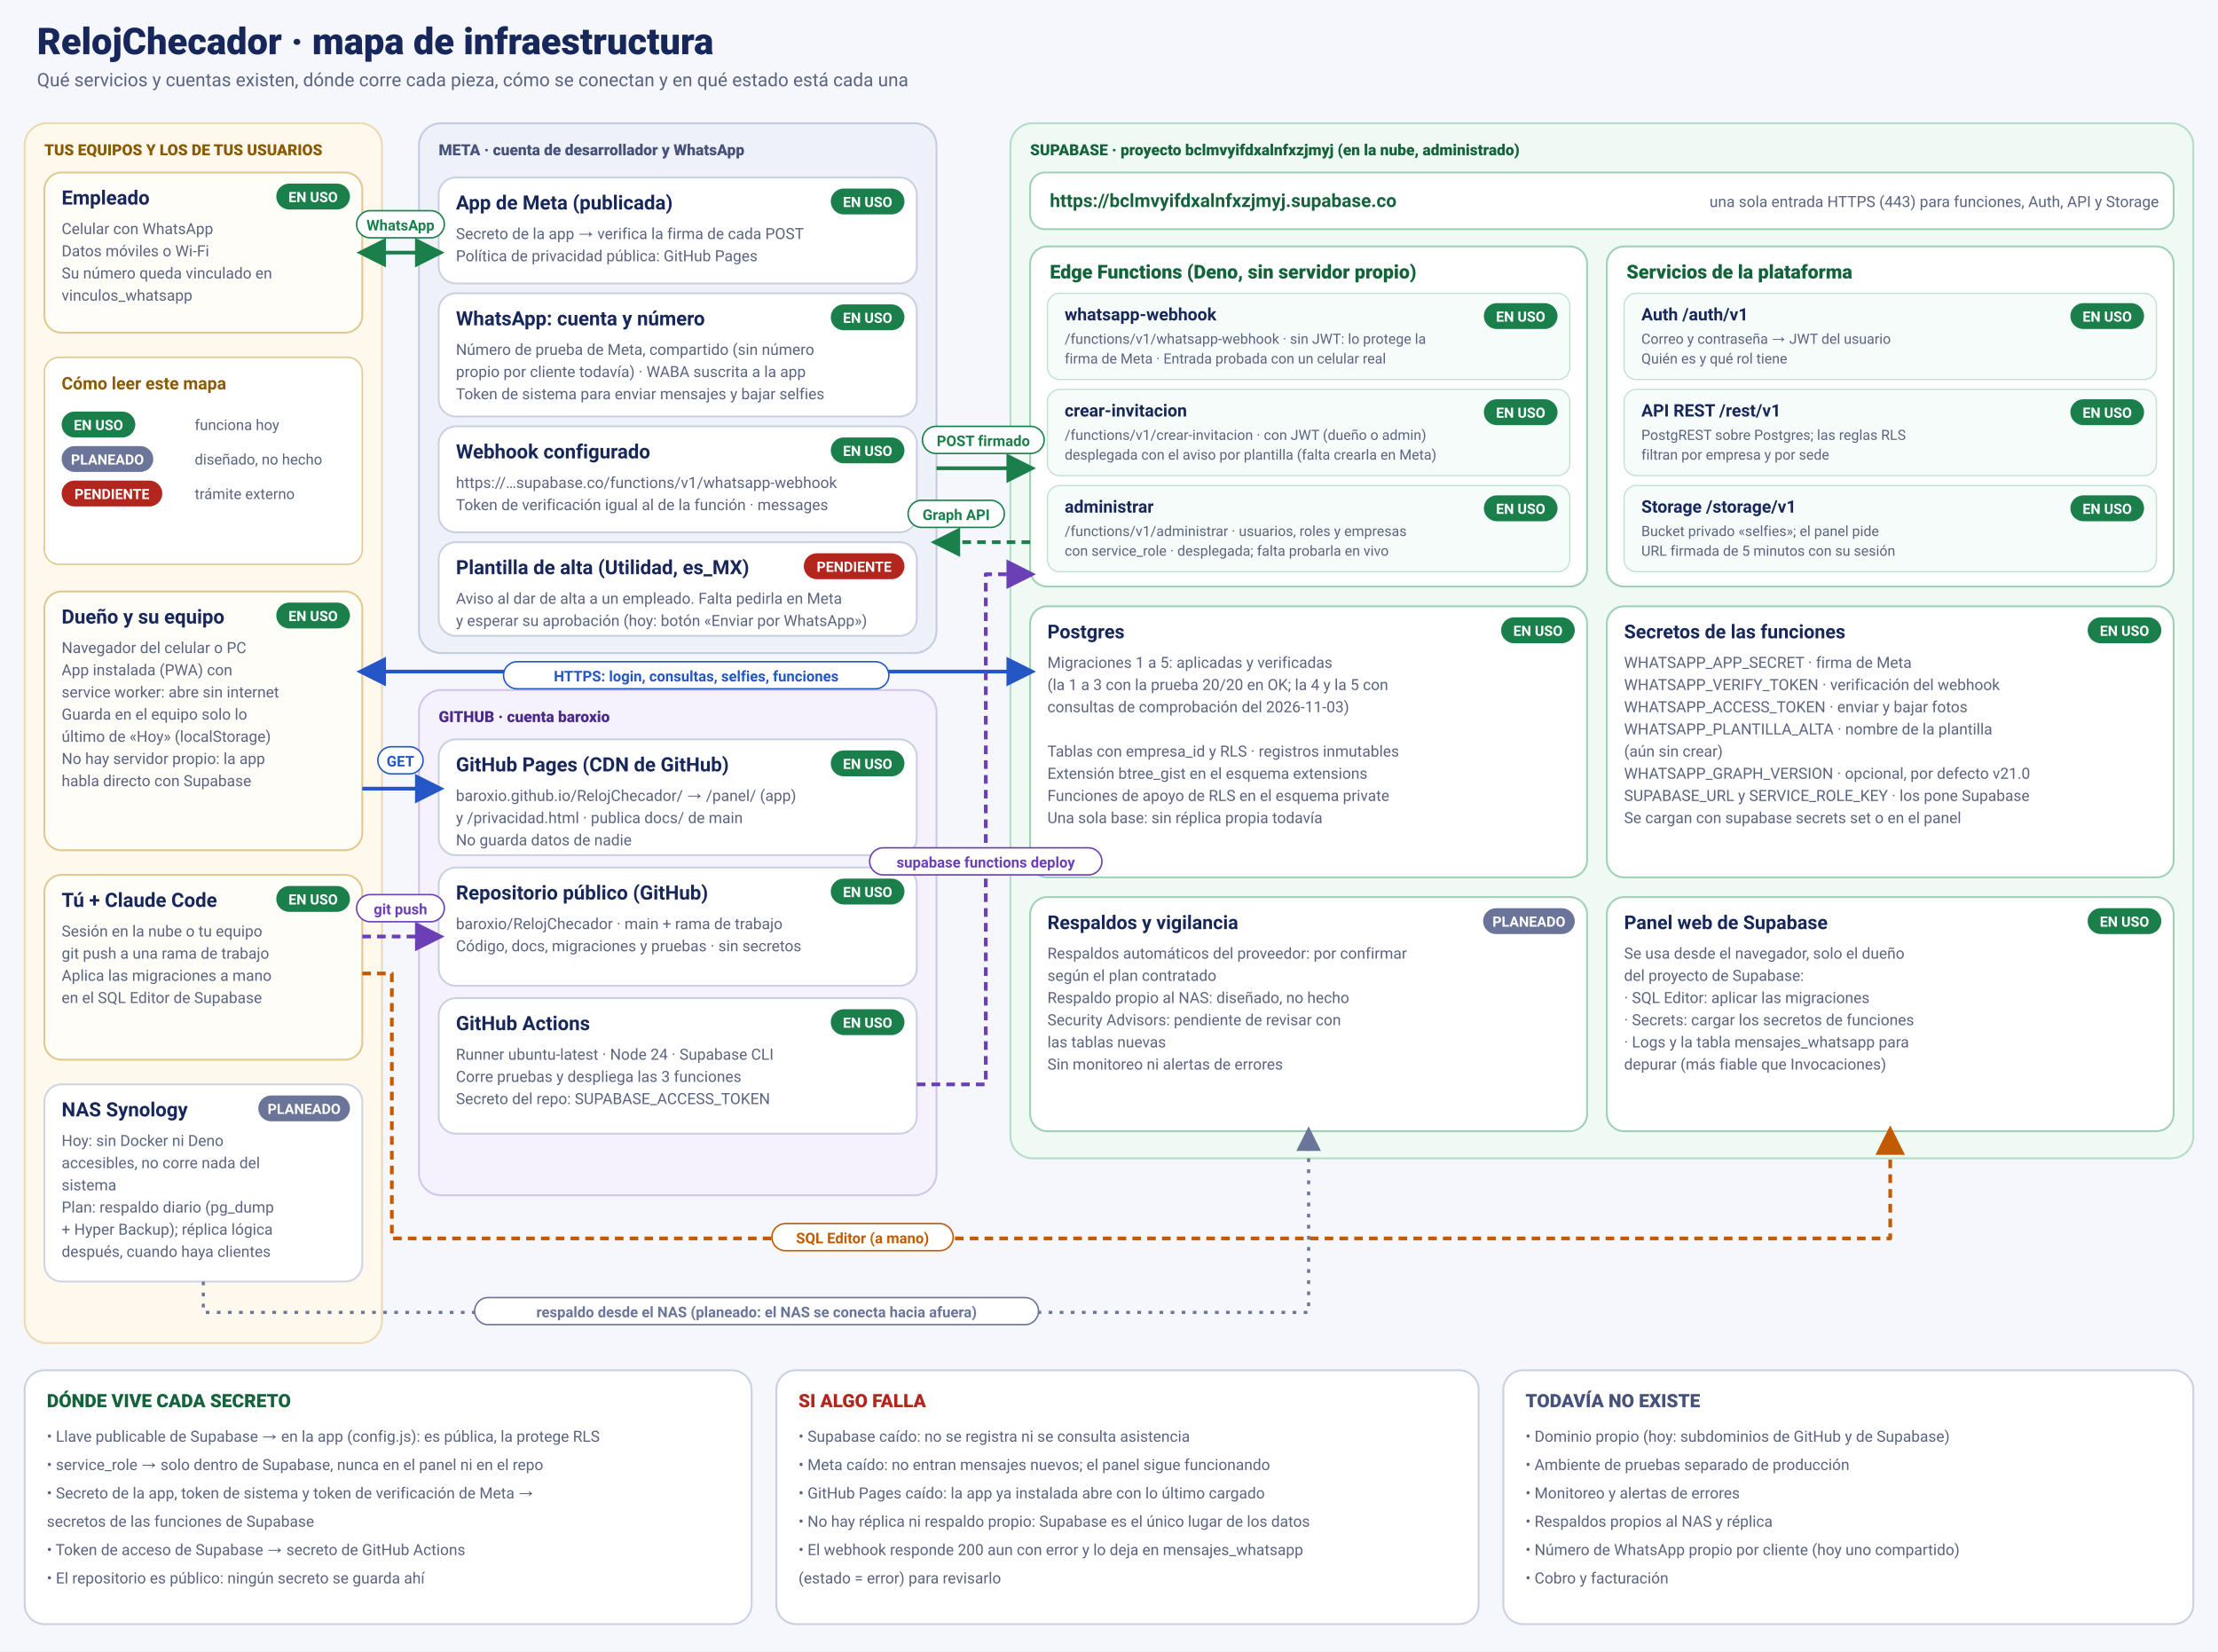
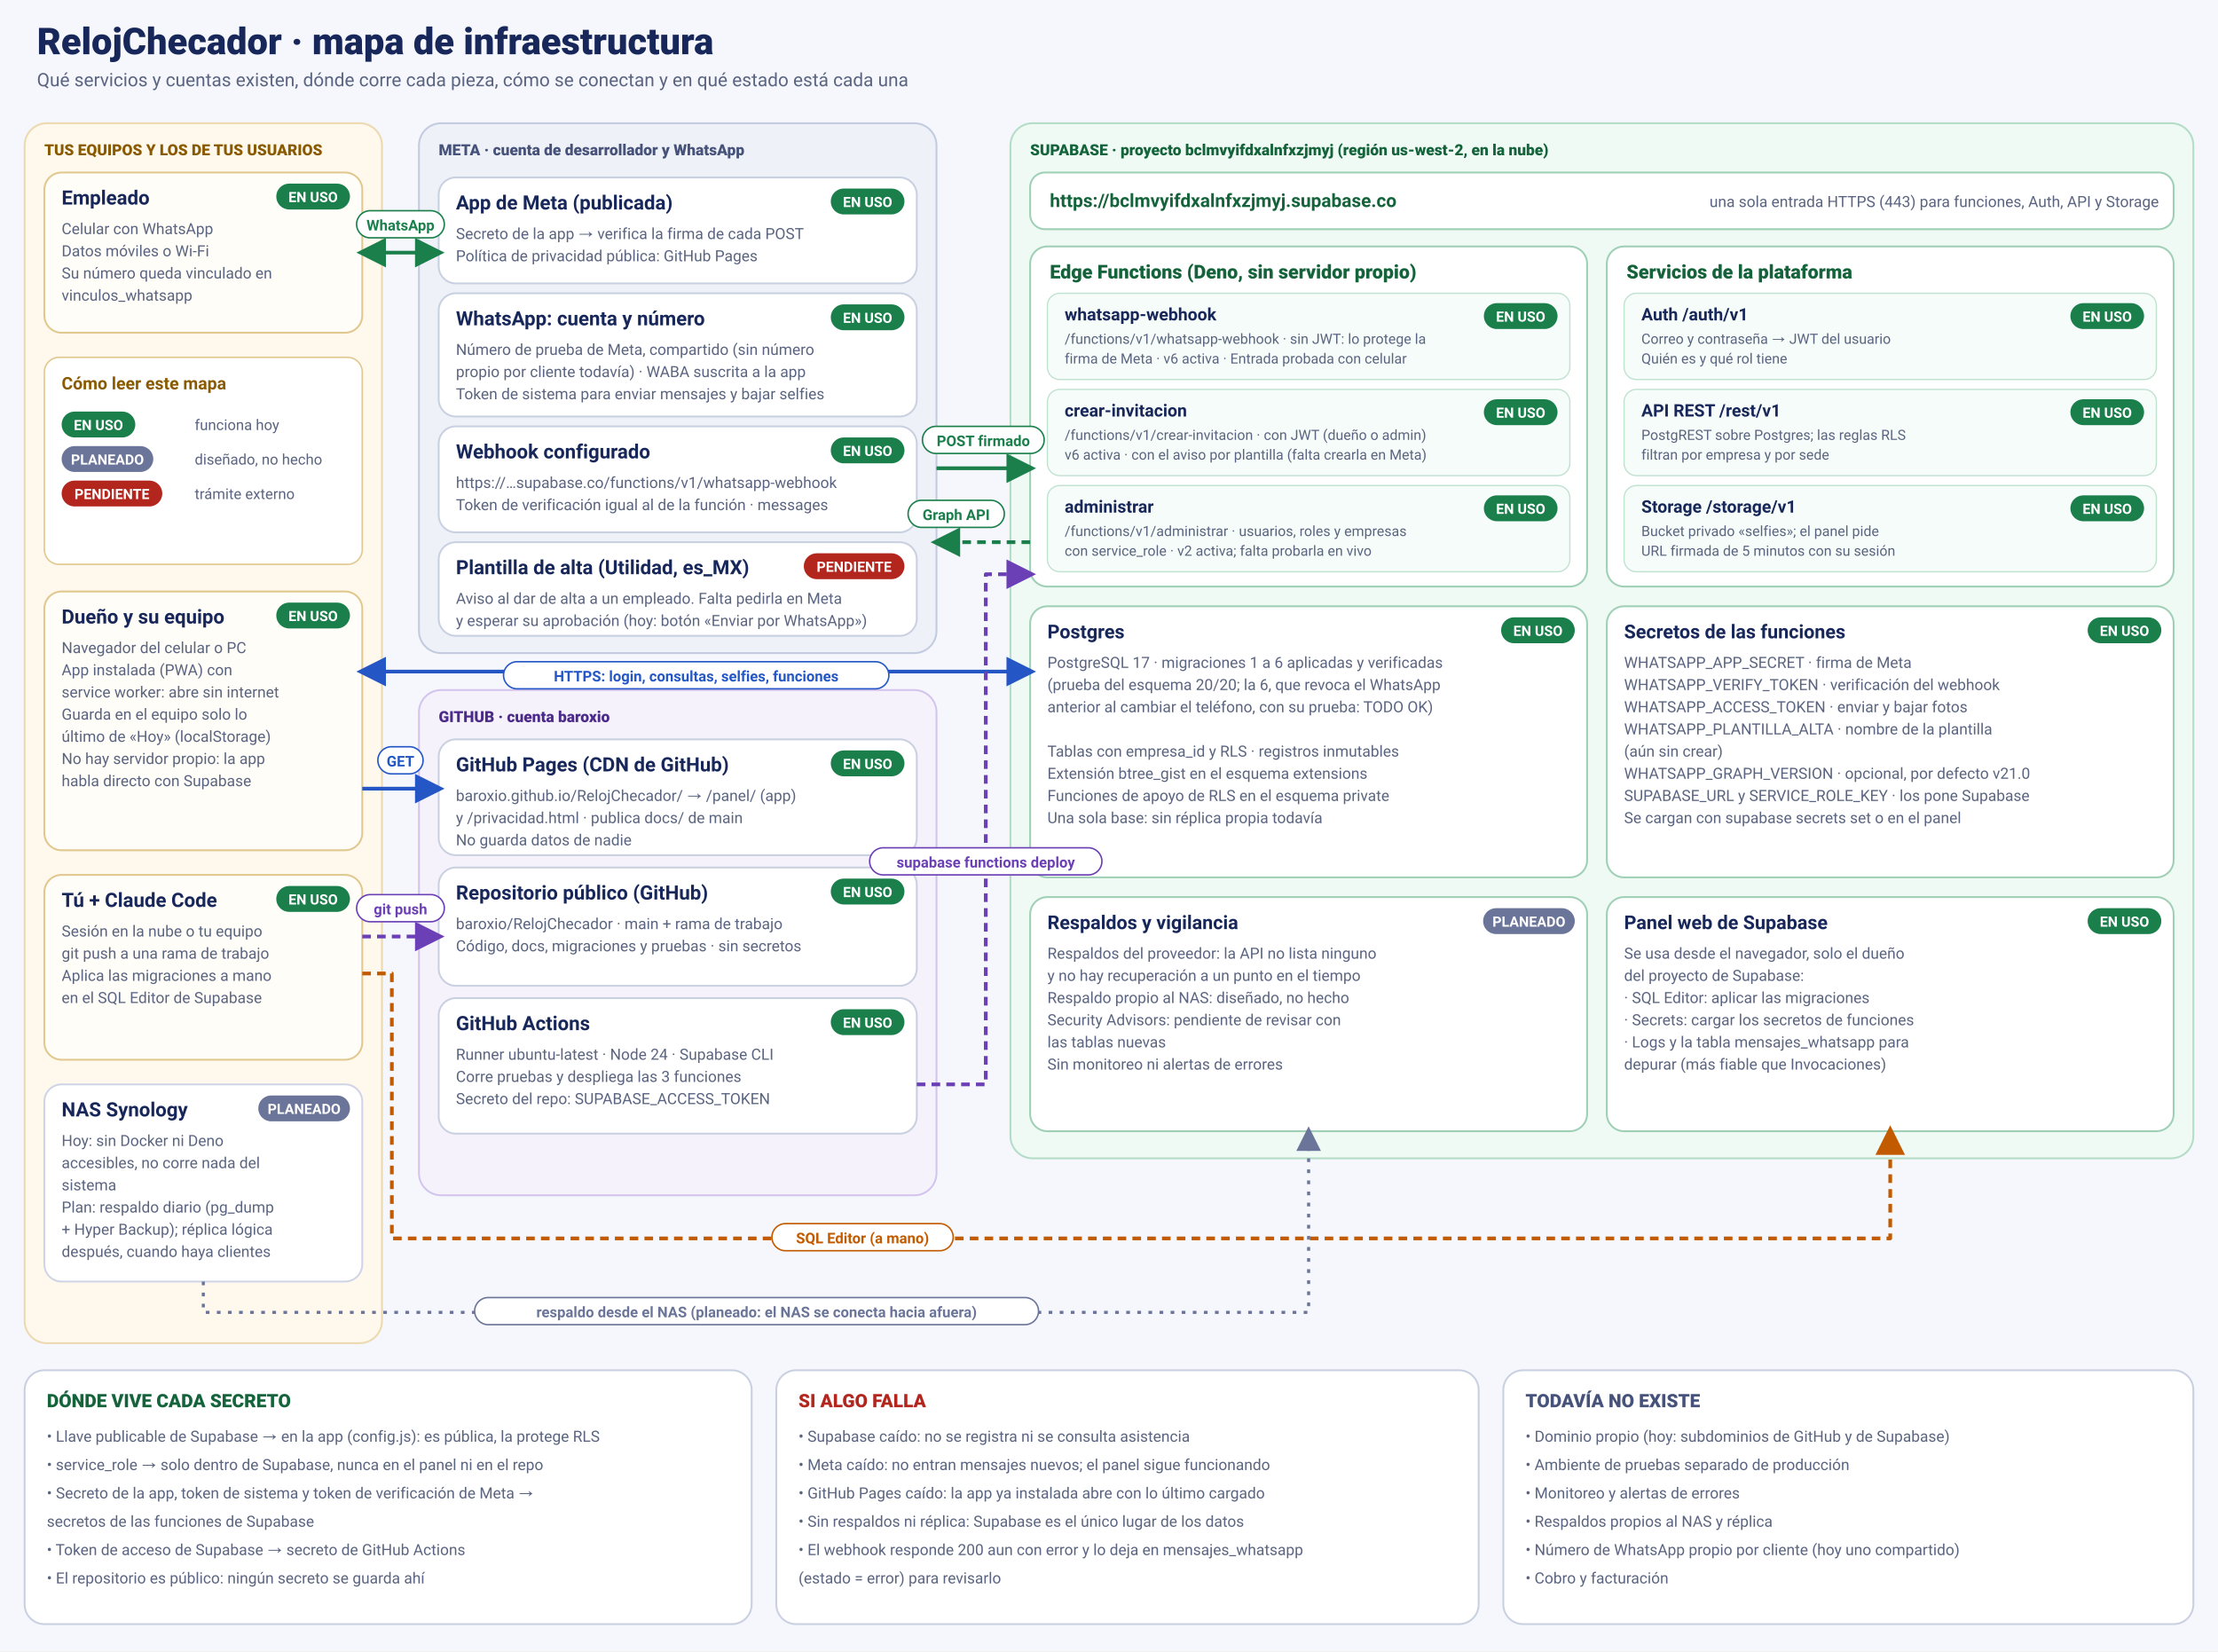
<svg xmlns="http://www.w3.org/2000/svg" viewBox="0 0 1800 1340" width="1800" height="1340" font-family="system-ui,-apple-system,Segoe UI,Roboto,Helvetica,Arial,sans-serif">
  <defs>
    <marker id="f-1a7f4b" viewBox="0 0 10 10" refX="8" refY="5" markerWidth="8" markerHeight="8" orient="auto">
      <path d="M0,0 L10,5 L0,10 z" fill="#1a7f4b" />
    </marker>
    <marker id="s-1a7f4b" viewBox="0 0 10 10" refX="2" refY="5" markerWidth="8" markerHeight="8" orient="auto">
      <path d="M10,0 L0,5 L10,10 z" fill="#1a7f4b" />
    </marker>
    <marker id="f-2457c5" viewBox="0 0 10 10" refX="8" refY="5" markerWidth="8" markerHeight="8" orient="auto">
      <path d="M0,0 L10,5 L0,10 z" fill="#2457c5" />
    </marker>
    <marker id="s-2457c5" viewBox="0 0 10 10" refX="2" refY="5" markerWidth="8" markerHeight="8" orient="auto">
      <path d="M10,0 L0,5 L10,10 z" fill="#2457c5" />
    </marker>
    <marker id="f-c25b00" viewBox="0 0 10 10" refX="8" refY="5" markerWidth="8" markerHeight="8" orient="auto">
      <path d="M0,0 L10,5 L0,10 z" fill="#c25b00" />
    </marker>
    <marker id="s-c25b00" viewBox="0 0 10 10" refX="2" refY="5" markerWidth="8" markerHeight="8" orient="auto">
      <path d="M10,0 L0,5 L10,10 z" fill="#c25b00" />
    </marker>
    <marker id="f-6b3fb5" viewBox="0 0 10 10" refX="8" refY="5" markerWidth="8" markerHeight="8" orient="auto">
      <path d="M0,0 L10,5 L0,10 z" fill="#6b3fb5" />
    </marker>
    <marker id="s-6b3fb5" viewBox="0 0 10 10" refX="2" refY="5" markerWidth="8" markerHeight="8" orient="auto">
      <path d="M10,0 L0,5 L10,10 z" fill="#6b3fb5" />
    </marker>
    <marker id="f-6b7599" viewBox="0 0 10 10" refX="8" refY="5" markerWidth="8" markerHeight="8" orient="auto">
      <path d="M0,0 L10,5 L0,10 z" fill="#6b7599" />
    </marker>
    <marker id="s-6b7599" viewBox="0 0 10 10" refX="2" refY="5" markerWidth="8" markerHeight="8" orient="auto">
      <path d="M10,0 L0,5 L10,10 z" fill="#6b7599" />
    </marker>
  </defs>
  <rect width="1800" height="1340" fill="#f5f7fc" />
  <text x="30" y="44" font-size="30" font-weight="800" fill="#17275a" text-anchor="start">RelojChecador · mapa de infraestructura</text>
  <text x="30" y="70" font-size="15" font-weight="400" fill="#5a6480" text-anchor="start">Qué servicios y cuentas existen, dónde corre cada pieza, cómo se conectan y en qué estado está cada una</text>
  <rect x="20" y="100" width="290" height="990" rx="18" fill="#fff8ec" stroke="#ecd9b0" stroke-width="1.5" />
  <text x="36" y="126" font-size="12.5" font-weight="800" fill="#8a5a00" text-anchor="start">TUS EQUIPOS Y LOS DE TUS USUARIOS</text>
  <rect x="340" y="100" width="420" height="430" rx="18" fill="#eef1f7" stroke="#c3cbe0" stroke-width="1.5" />
  <text x="356" y="126" font-size="12.5" font-weight="800" fill="#46527a" text-anchor="start">META  ·  cuenta de desarrollador y WhatsApp</text>
  <rect x="340" y="560" width="420" height="410" rx="18" fill="#f6f2fc" stroke="#d3c4ee" stroke-width="1.5" />
  <text x="356" y="586" font-size="12.5" font-weight="800" fill="#4c2a8a" text-anchor="start">GITHUB  ·  cuenta baroxio</text>
  <rect x="820" y="100" width="960" height="840" rx="18" fill="#effaf4" stroke="#b4dcc6" stroke-width="1.5" />
-   <text x="836" y="126" font-size="12.5" font-weight="800" fill="#14633b" text-anchor="start">SUPABASE  ·  proyecto bclmvyifdxalnfxzjmyj (en la nube, administrado)</text>
+   <text x="836" y="126" font-size="12.5" font-weight="800" fill="#14633b" text-anchor="start">SUPABASE  ·  proyecto bclmvyifdxalnfxzjmyj (región us-west-2, en la nube)</text>
  <rect x="36" y="140" width="258" height="130" rx="14" fill="#fffdf8" stroke="#e0c88f" stroke-width="1.5" />
  <text x="50" y="166" font-size="16" font-weight="700" fill="#17275a" text-anchor="start">Empleado</text>
  <rect x="224.2" y="149" width="59.8" height="21" rx="10.5" fill="#1a7f4b" />
  <text x="254.1" y="164" font-size="11.5" font-weight="700" fill="#fff" text-anchor="middle">EN USO</text>
  <text x="50" y="190" font-size="12.5" font-weight="400" fill="#5a6480" text-anchor="start">Celular con WhatsApp</text>
  <text x="50" y="208" font-size="12.5" font-weight="400" fill="#5a6480" text-anchor="start">Datos móviles o Wi-Fi</text>
  <text x="50" y="226" font-size="12.5" font-weight="400" fill="#5a6480" text-anchor="start">Su número queda vinculado en</text>
  <text x="50" y="244" font-size="12.5" font-weight="400" fill="#5a6480" text-anchor="start">vinculos_whatsapp</text>
  <rect x="36" y="290" width="258" height="168" rx="12" fill="#fff" stroke="#e0c88f" stroke-width="1.2" />
  <text x="50" y="316" font-size="14" font-weight="700" fill="#8a5a00" text-anchor="start">Cómo leer este mapa</text>
  <rect x="50" y="334" width="59.8" height="21" rx="10.5" fill="#1a7f4b" />
  <text x="79.9" y="349" font-size="11.5" font-weight="700" fill="#fff" text-anchor="middle">EN USO</text>
  <rect x="50" y="362" width="74.4" height="21" rx="10.5" fill="#6b7599" />
  <text x="87.2" y="377" font-size="11.5" font-weight="700" fill="#fff" text-anchor="middle">PLANEADO</text>
  <rect x="50" y="390" width="81.7" height="21" rx="10.5" fill="#b3261e" />
  <text x="90.85" y="405" font-size="11.5" font-weight="700" fill="#fff" text-anchor="middle">PENDIENTE</text>
  <text x="154" y="349" font-size="1" font-weight="400" fill="#17275a" text-anchor="start" />
  <text x="154" y="377" font-size="1" font-weight="400" fill="#17275a" text-anchor="start" />
  <text x="154" y="405" font-size="1" font-weight="400" fill="#17275a" text-anchor="start" />
  <text x="154" y="433" font-size="1" font-weight="400" fill="#17275a" text-anchor="start" />
  <text x="158" y="349" font-size="12" font-weight="400" fill="#5a6480" text-anchor="start">funciona hoy</text>
  <text x="158" y="377" font-size="12" font-weight="400" fill="#5a6480" text-anchor="start">diseñado, no hecho</text>
  <text x="158" y="405" font-size="12" font-weight="400" fill="#5a6480" text-anchor="start">trámite externo</text>
  <rect x="36" y="480" width="258" height="210" rx="14" fill="#fffdf8" stroke="#e0c88f" stroke-width="1.5" />
  <text x="50" y="506" font-size="16" font-weight="700" fill="#17275a" text-anchor="start">Dueño y su equipo</text>
  <rect x="224.2" y="489" width="59.8" height="21" rx="10.5" fill="#1a7f4b" />
  <text x="254.1" y="504" font-size="11.5" font-weight="700" fill="#fff" text-anchor="middle">EN USO</text>
  <text x="50" y="530" font-size="12.5" font-weight="400" fill="#5a6480" text-anchor="start">Navegador del celular o PC</text>
  <text x="50" y="548" font-size="12.5" font-weight="400" fill="#5a6480" text-anchor="start">App instalada (PWA) con</text>
  <text x="50" y="566" font-size="12.5" font-weight="400" fill="#5a6480" text-anchor="start">service worker: abre sin internet</text>
  <text x="50" y="584" font-size="12.5" font-weight="400" fill="#5a6480" text-anchor="start">Guarda en el equipo solo lo</text>
  <text x="50" y="602" font-size="12.5" font-weight="400" fill="#5a6480" text-anchor="start">último de «Hoy» (localStorage)</text>
  <text x="50" y="620" font-size="12.5" font-weight="400" fill="#5a6480" text-anchor="start">No hay servidor propio: la app</text>
  <text x="50" y="638" font-size="12.5" font-weight="400" fill="#5a6480" text-anchor="start">habla directo con Supabase</text>
  <rect x="36" y="710" width="258" height="150" rx="14" fill="#fffdf8" stroke="#e0c88f" stroke-width="1.5" />
  <text x="50" y="736" font-size="16" font-weight="700" fill="#17275a" text-anchor="start">Tú + Claude Code</text>
  <rect x="224.2" y="719" width="59.8" height="21" rx="10.5" fill="#1a7f4b" />
  <text x="254.1" y="734" font-size="11.5" font-weight="700" fill="#fff" text-anchor="middle">EN USO</text>
  <text x="50" y="760" font-size="12.5" font-weight="400" fill="#5a6480" text-anchor="start">Sesión en la nube o tu equipo</text>
  <text x="50" y="778" font-size="12.5" font-weight="400" fill="#5a6480" text-anchor="start">git push a una rama de trabajo</text>
  <text x="50" y="796" font-size="12.5" font-weight="400" fill="#5a6480" text-anchor="start">Aplica las migraciones a mano</text>
  <text x="50" y="814" font-size="12.5" font-weight="400" fill="#5a6480" text-anchor="start">en el SQL Editor de Supabase</text>
  <rect x="36" y="880" width="258" height="160" rx="14" fill="#fff" stroke="#cfd5e6" stroke-width="1.5" />
  <text x="50" y="906" font-size="16" font-weight="700" fill="#17275a" text-anchor="start">NAS Synology</text>
  <rect x="209.6" y="889" width="74.4" height="21" rx="10.5" fill="#6b7599" />
  <text x="246.8" y="904" font-size="11.5" font-weight="700" fill="#fff" text-anchor="middle">PLANEADO</text>
  <text x="50" y="930" font-size="12.5" font-weight="400" fill="#5a6480" text-anchor="start">Hoy: sin Docker ni Deno</text>
  <text x="50" y="948" font-size="12.5" font-weight="400" fill="#5a6480" text-anchor="start">accesibles, no corre nada del</text>
  <text x="50" y="966" font-size="12.5" font-weight="400" fill="#5a6480" text-anchor="start">sistema</text>
  <text x="50" y="984" font-size="12.5" font-weight="400" fill="#5a6480" text-anchor="start">Plan: respaldo diario (pg_dump</text>
  <text x="50" y="1002" font-size="12.5" font-weight="400" fill="#5a6480" text-anchor="start">+ Hyper Backup); réplica lógica</text>
  <text x="50" y="1020" font-size="12.5" font-weight="400" fill="#5a6480" text-anchor="start">después, cuando haya clientes</text>
  <rect x="356" y="144" width="388" height="86" rx="14" fill="#fff" stroke="#c9d0e0" stroke-width="1.5" />
  <text x="370" y="170" font-size="16" font-weight="700" fill="#17275a" text-anchor="start">App de Meta (publicada)</text>
  <rect x="674.2" y="153" width="59.8" height="21" rx="10.5" fill="#1a7f4b" />
  <text x="704.1" y="168" font-size="11.5" font-weight="700" fill="#fff" text-anchor="middle">EN USO</text>
  <text x="370" y="194" font-size="12.5" font-weight="400" fill="#5a6480" text-anchor="start">Secreto de la app → verifica la firma de cada POST</text>
  <text x="370" y="212" font-size="12.5" font-weight="400" fill="#5a6480" text-anchor="start">Política de privacidad pública: GitHub Pages</text>
  <rect x="356" y="238" width="388" height="100" rx="14" fill="#fff" stroke="#c9d0e0" stroke-width="1.5" />
  <text x="370" y="264" font-size="16" font-weight="700" fill="#17275a" text-anchor="start">WhatsApp: cuenta y número</text>
  <rect x="674.2" y="247" width="59.8" height="21" rx="10.5" fill="#1a7f4b" />
  <text x="704.1" y="262" font-size="11.5" font-weight="700" fill="#fff" text-anchor="middle">EN USO</text>
  <text x="370" y="288" font-size="12.5" font-weight="400" fill="#5a6480" text-anchor="start">Número de prueba de Meta, compartido (sin número</text>
  <text x="370" y="306" font-size="12.5" font-weight="400" fill="#5a6480" text-anchor="start">propio por cliente todavía) · WABA suscrita a la app</text>
  <text x="370" y="324" font-size="12.5" font-weight="400" fill="#5a6480" text-anchor="start">Token de sistema para enviar mensajes y bajar selfies</text>
  <rect x="356" y="346" width="388" height="86" rx="14" fill="#fff" stroke="#c9d0e0" stroke-width="1.5" />
  <text x="370" y="372" font-size="16" font-weight="700" fill="#17275a" text-anchor="start">Webhook configurado</text>
  <rect x="674.2" y="355" width="59.8" height="21" rx="10.5" fill="#1a7f4b" />
  <text x="704.1" y="370" font-size="11.5" font-weight="700" fill="#fff" text-anchor="middle">EN USO</text>
  <text x="370" y="396" font-size="12.5" font-weight="400" fill="#5a6480" text-anchor="start">https://…supabase.co/functions/v1/whatsapp-webhook</text>
  <text x="370" y="414" font-size="12.5" font-weight="400" fill="#5a6480" text-anchor="start">Token de verificación igual al de la función · messages</text>
  <rect x="356" y="440" width="388" height="76" rx="14" fill="#fff" stroke="#c9d0e0" stroke-width="1.5" />
  <text x="370" y="466" font-size="16" font-weight="700" fill="#17275a" text-anchor="start">Plantilla de alta (Utilidad, es_MX)</text>
  <rect x="652.3" y="449" width="81.7" height="21" rx="10.5" fill="#b3261e" />
  <text x="693.15" y="464" font-size="11.5" font-weight="700" fill="#fff" text-anchor="middle">PENDIENTE</text>
  <text x="370" y="490" font-size="12.5" font-weight="400" fill="#5a6480" text-anchor="start">Aviso al dar de alta a un empleado. Falta pedirla en Meta</text>
  <text x="370" y="508" font-size="12.5" font-weight="400" fill="#5a6480" text-anchor="start">y esperar su aprobación (hoy: botón «Enviar por WhatsApp»)</text>
  <rect x="356" y="600" width="388" height="94" rx="14" fill="#fff" stroke="#c9d0e0" stroke-width="1.5" />
  <text x="370" y="626" font-size="16" font-weight="700" fill="#17275a" text-anchor="start">GitHub Pages (CDN de GitHub)</text>
  <rect x="674.2" y="609" width="59.8" height="21" rx="10.5" fill="#1a7f4b" />
  <text x="704.1" y="624" font-size="11.5" font-weight="700" fill="#fff" text-anchor="middle">EN USO</text>
  <text x="370" y="650" font-size="12.5" font-weight="400" fill="#5a6480" text-anchor="start">baroxio.github.io/RelojChecador/ → /panel/ (app)</text>
  <text x="370" y="668" font-size="12.5" font-weight="400" fill="#5a6480" text-anchor="start">y /privacidad.html · publica docs/ de main</text>
  <text x="370" y="686" font-size="12.5" font-weight="400" fill="#5a6480" text-anchor="start">No guarda datos de nadie</text>
  <rect x="356" y="704" width="388" height="96" rx="14" fill="#fff" stroke="#c9d0e0" stroke-width="1.5" />
  <text x="370" y="730" font-size="16" font-weight="700" fill="#17275a" text-anchor="start">Repositorio público (GitHub)</text>
  <rect x="674.2" y="713" width="59.8" height="21" rx="10.5" fill="#1a7f4b" />
  <text x="704.1" y="728" font-size="11.5" font-weight="700" fill="#fff" text-anchor="middle">EN USO</text>
  <text x="370" y="754" font-size="12.5" font-weight="400" fill="#5a6480" text-anchor="start">baroxio/RelojChecador · main + rama de trabajo</text>
  <text x="370" y="772" font-size="12.5" font-weight="400" fill="#5a6480" text-anchor="start">Código, docs, migraciones y pruebas · sin secretos</text>
  <rect x="356" y="810" width="388" height="110" rx="14" fill="#fff" stroke="#c9d0e0" stroke-width="1.5" />
  <text x="370" y="836" font-size="16" font-weight="700" fill="#17275a" text-anchor="start">GitHub Actions</text>
  <rect x="674.2" y="819" width="59.8" height="21" rx="10.5" fill="#1a7f4b" />
  <text x="704.1" y="834" font-size="11.5" font-weight="700" fill="#fff" text-anchor="middle">EN USO</text>
  <text x="370" y="860" font-size="12.5" font-weight="400" fill="#5a6480" text-anchor="start">Runner ubuntu-latest · Node 24 · Supabase CLI</text>
  <text x="370" y="878" font-size="12.5" font-weight="400" fill="#5a6480" text-anchor="start">Corre pruebas y despliega las 3 funciones</text>
  <text x="370" y="896" font-size="12.5" font-weight="400" fill="#5a6480" text-anchor="start">Secreto del repo: SUPABASE_ACCESS_TOKEN</text>
  <rect x="836" y="140" width="928" height="46" rx="12" fill="#fff" stroke="#9fd0b6" stroke-width="1.5" />
  <text x="852" y="168" font-size="15" font-weight="700" fill="#14633b" text-anchor="start">https://bclmvyifdxalnfxzjmyj.supabase.co</text>
  <text x="1752" y="168" font-size="12.5" font-weight="400" fill="#5a6480" text-anchor="end">una sola entrada HTTPS (443) para funciones, Auth, API y Storage</text>
  <rect x="836" y="200" width="452" height="276" rx="14" fill="#fff" stroke="#9fd0b6" stroke-width="1.5" />
  <text x="852" y="226" font-size="15.5" font-weight="800" fill="#14633b" text-anchor="start">Edge Functions (Deno, sin servidor propio)</text>
  <rect x="850" y="238" width="424" height="70" rx="10" fill="#f6fcf9" stroke="#bfe1cf" stroke-width="1" />
  <text x="864" y="260" font-size="14" font-weight="700" fill="#17275a" text-anchor="start">whatsapp-webhook</text>
  <text x="864" y="279" font-size="11.5" font-weight="400" fill="#5a6480" text-anchor="start">/functions/v1/whatsapp-webhook · sin JWT: lo protege la</text>
-   <text x="864" y="295" font-size="11.5" font-weight="400" fill="#5a6480" text-anchor="start">firma de Meta · Entrada probada con un celular real</text>
+   <text x="864" y="295" font-size="11.5" font-weight="400" fill="#5a6480" text-anchor="start">firma de Meta · v6 activa · Entrada probada con celular</text>
  <rect x="1204.2" y="246" width="59.8" height="21" rx="10.5" fill="#1a7f4b" />
  <text x="1234.1" y="261" font-size="11.5" font-weight="700" fill="#fff" text-anchor="middle">EN USO</text>
  <rect x="850" y="316" width="424" height="70" rx="10" fill="#f6fcf9" stroke="#bfe1cf" stroke-width="1" />
  <text x="864" y="338" font-size="14" font-weight="700" fill="#17275a" text-anchor="start">crear-invitacion</text>
  <text x="864" y="357" font-size="11.5" font-weight="400" fill="#5a6480" text-anchor="start">/functions/v1/crear-invitacion · con JWT (dueño o admin)</text>
-   <text x="864" y="373" font-size="11.5" font-weight="400" fill="#5a6480" text-anchor="start">desplegada con el aviso por plantilla (falta crearla en Meta)</text>
+   <text x="864" y="373" font-size="11.5" font-weight="400" fill="#5a6480" text-anchor="start">v6 activa · con el aviso por plantilla (falta crearla en Meta)</text>
  <rect x="1204.2" y="324" width="59.8" height="21" rx="10.5" fill="#1a7f4b" />
  <text x="1234.1" y="339" font-size="11.5" font-weight="700" fill="#fff" text-anchor="middle">EN USO</text>
  <rect x="850" y="394" width="424" height="70" rx="10" fill="#f6fcf9" stroke="#bfe1cf" stroke-width="1" />
  <text x="864" y="416" font-size="14" font-weight="700" fill="#17275a" text-anchor="start">administrar</text>
  <text x="864" y="435" font-size="11.5" font-weight="400" fill="#5a6480" text-anchor="start">/functions/v1/administrar · usuarios, roles y empresas</text>
-   <text x="864" y="451" font-size="11.5" font-weight="400" fill="#5a6480" text-anchor="start">con service_role · desplegada; falta probarla en vivo</text>
+   <text x="864" y="451" font-size="11.5" font-weight="400" fill="#5a6480" text-anchor="start">con service_role · v2 activa; falta probarla en vivo</text>
  <rect x="1204.2" y="402" width="59.8" height="21" rx="10.5" fill="#1a7f4b" />
  <text x="1234.1" y="417" font-size="11.5" font-weight="700" fill="#fff" text-anchor="middle">EN USO</text>
  <rect x="1304" y="200" width="460" height="276" rx="14" fill="#fff" stroke="#9fd0b6" stroke-width="1.5" />
  <text x="1320" y="226" font-size="15.5" font-weight="800" fill="#14633b" text-anchor="start">Servicios de la plataforma</text>
  <rect x="1318" y="238" width="432" height="70" rx="10" fill="#f6fcf9" stroke="#bfe1cf" stroke-width="1" />
  <text x="1332" y="260" font-size="14" font-weight="700" fill="#17275a" text-anchor="start">Auth  /auth/v1</text>
  <text x="1332" y="279" font-size="11.5" font-weight="400" fill="#5a6480" text-anchor="start">Correo y contraseña → JWT del usuario</text>
  <text x="1332" y="295" font-size="11.5" font-weight="400" fill="#5a6480" text-anchor="start">Quién es y qué rol tiene</text>
  <rect x="1680.2" y="246" width="59.8" height="21" rx="10.5" fill="#1a7f4b" />
  <text x="1710.1" y="261" font-size="11.5" font-weight="700" fill="#fff" text-anchor="middle">EN USO</text>
  <rect x="1318" y="316" width="432" height="70" rx="10" fill="#f6fcf9" stroke="#bfe1cf" stroke-width="1" />
  <text x="1332" y="338" font-size="14" font-weight="700" fill="#17275a" text-anchor="start">API REST  /rest/v1</text>
  <text x="1332" y="357" font-size="11.5" font-weight="400" fill="#5a6480" text-anchor="start">PostgREST sobre Postgres; las reglas RLS</text>
  <text x="1332" y="373" font-size="11.5" font-weight="400" fill="#5a6480" text-anchor="start">filtran por empresa y por sede</text>
  <rect x="1680.2" y="324" width="59.8" height="21" rx="10.5" fill="#1a7f4b" />
  <text x="1710.1" y="339" font-size="11.5" font-weight="700" fill="#fff" text-anchor="middle">EN USO</text>
  <rect x="1318" y="394" width="432" height="70" rx="10" fill="#f6fcf9" stroke="#bfe1cf" stroke-width="1" />
  <text x="1332" y="416" font-size="14" font-weight="700" fill="#17275a" text-anchor="start">Storage  /storage/v1</text>
  <text x="1332" y="435" font-size="11.5" font-weight="400" fill="#5a6480" text-anchor="start">Bucket privado «selfies»; el panel pide</text>
  <text x="1332" y="451" font-size="11.5" font-weight="400" fill="#5a6480" text-anchor="start">URL firmada de 5 minutos con su sesión</text>
  <rect x="1680.2" y="402" width="59.8" height="21" rx="10.5" fill="#1a7f4b" />
  <text x="1710.1" y="417" font-size="11.5" font-weight="700" fill="#fff" text-anchor="middle">EN USO</text>
  <rect x="836" y="492" width="452" height="220" rx="14" fill="#fff" stroke="#9fd0b6" stroke-width="1.5" />
  <text x="850" y="518" font-size="15.5" font-weight="700" fill="#17275a" text-anchor="start">Postgres</text>
  <rect x="1218.2" y="501" width="59.8" height="21" rx="10.5" fill="#1a7f4b" />
  <text x="1248.1" y="516" font-size="11.5" font-weight="700" fill="#fff" text-anchor="middle">EN USO</text>
-   <text x="850" y="542" font-size="12.5" font-weight="400" fill="#5a6480" text-anchor="start">Migraciones 1 a 5: aplicadas y verificadas</text>
-   <text x="850" y="560" font-size="12.5" font-weight="400" fill="#5a6480" text-anchor="start">(la 1 a 3 con la prueba 20/20 en OK; la 4 y la 5 con</text>
-   <text x="850" y="578" font-size="12.5" font-weight="400" fill="#5a6480" text-anchor="start">consultas de comprobación del 2026-11-03)</text>
+   <text x="850" y="542" font-size="12.5" font-weight="400" fill="#5a6480" text-anchor="start">PostgreSQL 17 · migraciones 1 a 6 aplicadas y verificadas</text>
+   <text x="850" y="560" font-size="12.5" font-weight="400" fill="#5a6480" text-anchor="start">(prueba del esquema 20/20; la 6, que revoca el WhatsApp</text>
+   <text x="850" y="578" font-size="12.5" font-weight="400" fill="#5a6480" text-anchor="start">anterior al cambiar el teléfono, con su prueba: TODO OK)</text>
  <text x="850" y="596" font-size="12.5" font-weight="400" fill="#5a6480" text-anchor="start" />
  <text x="850" y="614" font-size="12.5" font-weight="400" fill="#5a6480" text-anchor="start">Tablas con empresa_id y RLS · registros inmutables</text>
  <text x="850" y="632" font-size="12.5" font-weight="400" fill="#5a6480" text-anchor="start">Extensión btree_gist en el esquema extensions</text>
  <text x="850" y="650" font-size="12.5" font-weight="400" fill="#5a6480" text-anchor="start">Funciones de apoyo de RLS en el esquema private</text>
  <text x="850" y="668" font-size="12.5" font-weight="400" fill="#5a6480" text-anchor="start">Una sola base: sin réplica propia todavía</text>
  <rect x="1304" y="492" width="460" height="220" rx="14" fill="#fff" stroke="#9fd0b6" stroke-width="1.5" />
  <text x="1318" y="518" font-size="15.5" font-weight="700" fill="#17275a" text-anchor="start">Secretos de las funciones</text>
  <rect x="1694.2" y="501" width="59.8" height="21" rx="10.5" fill="#1a7f4b" />
  <text x="1724.1" y="516" font-size="11.5" font-weight="700" fill="#fff" text-anchor="middle">EN USO</text>
  <text x="1318" y="542" font-size="12.5" font-weight="400" fill="#5a6480" text-anchor="start">WHATSAPP_APP_SECRET · firma de Meta</text>
  <text x="1318" y="560" font-size="12.5" font-weight="400" fill="#5a6480" text-anchor="start">WHATSAPP_VERIFY_TOKEN · verificación del webhook</text>
  <text x="1318" y="578" font-size="12.5" font-weight="400" fill="#5a6480" text-anchor="start">WHATSAPP_ACCESS_TOKEN · enviar y bajar fotos</text>
  <text x="1318" y="596" font-size="12.5" font-weight="400" fill="#5a6480" text-anchor="start">WHATSAPP_PLANTILLA_ALTA · nombre de la plantilla</text>
  <text x="1318" y="614" font-size="12.5" font-weight="400" fill="#5a6480" text-anchor="start">   (aún sin crear)</text>
  <text x="1318" y="632" font-size="12.5" font-weight="400" fill="#5a6480" text-anchor="start">WHATSAPP_GRAPH_VERSION · opcional, por defecto v21.0</text>
  <text x="1318" y="650" font-size="12.5" font-weight="400" fill="#5a6480" text-anchor="start">SUPABASE_URL y SERVICE_ROLE_KEY · los pone Supabase</text>
  <text x="1318" y="668" font-size="12.5" font-weight="400" fill="#5a6480" text-anchor="start">Se cargan con supabase secrets set o en el panel</text>
  <rect x="836" y="728" width="452" height="190" rx="14" fill="#fff" stroke="#9fd0b6" stroke-width="1.5" />
  <text x="850" y="754" font-size="15.5" font-weight="700" fill="#17275a" text-anchor="start">Respaldos y vigilancia</text>
  <rect x="1203.6" y="737" width="74.4" height="21" rx="10.5" fill="#6b7599" />
  <text x="1240.8" y="752" font-size="11.5" font-weight="700" fill="#fff" text-anchor="middle">PLANEADO</text>
-   <text x="850" y="778" font-size="12.5" font-weight="400" fill="#5a6480" text-anchor="start">Respaldos automáticos del proveedor: por confirmar</text>
-   <text x="850" y="796" font-size="12.5" font-weight="400" fill="#5a6480" text-anchor="start">   según el plan contratado</text>
+   <text x="850" y="778" font-size="12.5" font-weight="400" fill="#5a6480" text-anchor="start">Respaldos del proveedor: la API no lista ninguno</text>
+   <text x="850" y="796" font-size="12.5" font-weight="400" fill="#5a6480" text-anchor="start">   y no hay recuperación a un punto en el tiempo</text>
  <text x="850" y="814" font-size="12.5" font-weight="400" fill="#5a6480" text-anchor="start">Respaldo propio al NAS: diseñado, no hecho</text>
  <text x="850" y="832" font-size="12.5" font-weight="400" fill="#5a6480" text-anchor="start">Security Advisors: pendiente de revisar con</text>
  <text x="850" y="850" font-size="12.5" font-weight="400" fill="#5a6480" text-anchor="start">   las tablas nuevas</text>
  <text x="850" y="868" font-size="12.5" font-weight="400" fill="#5a6480" text-anchor="start">Sin monitoreo ni alertas de errores</text>
  <rect x="1304" y="728" width="460" height="190" rx="14" fill="#fff" stroke="#9fd0b6" stroke-width="1.5" />
  <text x="1318" y="754" font-size="15.5" font-weight="700" fill="#17275a" text-anchor="start">Panel web de Supabase</text>
  <rect x="1694.2" y="737" width="59.8" height="21" rx="10.5" fill="#1a7f4b" />
  <text x="1724.1" y="752" font-size="11.5" font-weight="700" fill="#fff" text-anchor="middle">EN USO</text>
  <text x="1318" y="778" font-size="12.5" font-weight="400" fill="#5a6480" text-anchor="start">Se usa desde el navegador, solo el dueño</text>
  <text x="1318" y="796" font-size="12.5" font-weight="400" fill="#5a6480" text-anchor="start">del proyecto de Supabase:</text>
  <text x="1318" y="814" font-size="12.5" font-weight="400" fill="#5a6480" text-anchor="start">· SQL Editor: aplicar las migraciones</text>
  <text x="1318" y="832" font-size="12.5" font-weight="400" fill="#5a6480" text-anchor="start">· Secrets: cargar los secretos de funciones</text>
  <text x="1318" y="850" font-size="12.5" font-weight="400" fill="#5a6480" text-anchor="start">· Logs y la tabla mensajes_whatsapp para</text>
  <text x="1318" y="868" font-size="12.5" font-weight="400" fill="#5a6480" text-anchor="start">   depurar (más fiable que Invocaciones)</text>
  <path d="M294,205 L356,205" fill="none" stroke="#1a7f4b" stroke-width="3" stroke-linejoin="round" marker-end="url(#f-1a7f4b)" marker-start="url(#s-1a7f4b)" />
  <rect x="289.4" y="171" width="71.2" height="22" rx="11" fill="#fff" stroke="#1a7f4b" stroke-width="1.2" />
  <text x="325" y="187" font-size="12" font-weight="600" fill="#1a7f4b" text-anchor="middle">WhatsApp</text>
  <path d="M760,380 L836,380" fill="none" stroke="#1a7f4b" stroke-width="3" stroke-linejoin="round" marker-end="url(#f-1a7f4b)" />
  <rect x="748.6" y="346" width="98.8" height="22" rx="11" fill="#fff" stroke="#1a7f4b" stroke-width="1.2" />
  <text x="798" y="362" font-size="12" font-weight="600" fill="#1a7f4b" text-anchor="middle">POST firmado</text>
  <path d="M836,440 L760,440" fill="none" stroke="#1a7f4b" stroke-width="3" stroke-dasharray="7 5" stroke-linejoin="round" marker-end="url(#f-1a7f4b)" />
  <rect x="736.95" y="406" width="78.1" height="22" rx="11" fill="#fff" stroke="#1a7f4b" stroke-width="1.2" />
  <text x="776" y="422" font-size="12" font-weight="600" fill="#1a7f4b" text-anchor="middle">Graph API</text>
  <path d="M294,545 L836,545" fill="none" stroke="#2457c5" stroke-width="3" stroke-linejoin="round" marker-end="url(#f-2457c5)" marker-start="url(#s-2457c5)" />
  <rect x="408.65" y="537" width="312.7" height="22" rx="11" fill="#fff" stroke="#2457c5" stroke-width="1.2" />
  <text x="565" y="553" font-size="12" font-weight="600" fill="#2457c5" text-anchor="middle">HTTPS: login, consultas, selfies, funciones</text>
  <path d="M294,640 L356,640" fill="none" stroke="#2457c5" stroke-width="3" stroke-linejoin="round" marker-end="url(#f-2457c5)" />
  <rect x="306.65" y="606" width="36.7" height="22" rx="11" fill="#fff" stroke="#2457c5" stroke-width="1.2" />
  <text x="325" y="622" font-size="12" font-weight="600" fill="#2457c5" text-anchor="middle">GET</text>
  <path d="M294,760 L356,760" fill="none" stroke="#6b3fb5" stroke-width="3" stroke-dasharray="7 5" stroke-linejoin="round" marker-end="url(#f-6b3fb5)" />
  <rect x="289.4" y="726" width="71.2" height="22" rx="11" fill="#fff" stroke="#6b3fb5" stroke-width="1.2" />
  <text x="325" y="742" font-size="12" font-weight="600" fill="#6b3fb5" text-anchor="middle">git push</text>
  <path d="M744,880 L800,880 L800,466 L836,466" fill="none" stroke="#6b3fb5" stroke-width="3" stroke-dasharray="7 5" stroke-linejoin="round" marker-end="url(#f-6b3fb5)" />
  <rect x="705.75" y="688" width="188.5" height="22" rx="11" fill="#fff" stroke="#6b3fb5" stroke-width="1.2" />
  <text x="800" y="704" font-size="12" font-weight="600" fill="#6b3fb5" text-anchor="middle">supabase functions deploy</text>
  <path d="M294,790 L318,790 L318,1005 L1534,1005 L1534,918" fill="none" stroke="#c25b00" stroke-width="3" stroke-dasharray="7 5" stroke-linejoin="round" marker-end="url(#f-c25b00)" />
  <rect x="626.45" y="993" width="147.1" height="22" rx="11" fill="#fff" stroke="#c25b00" stroke-width="1.2" />
  <text x="700" y="1009" font-size="12" font-weight="600" fill="#c25b00" text-anchor="middle">SQL Editor (a mano)</text>
  <path d="M165,1040 L165,1065 L1062,1065 L1062,918" fill="none" stroke="#6b7599" stroke-width="2.5" stroke-dasharray="3 6" stroke-linejoin="round" marker-end="url(#f-6b7599)" />
  <rect x="385.2" y="1053" width="457.6" height="22" rx="11" fill="#fff" stroke="#6b7599" stroke-width="1.2" />
  <text x="614" y="1069" font-size="12" font-weight="600" fill="#6b7599" text-anchor="middle">respaldo desde el NAS (planeado: el NAS se conecta hacia afuera)</text>
  <rect x="20" y="1112" width="590" height="206" rx="16" fill="#fff" stroke="#c9d0e0" stroke-width="1.5" />
  <text x="38" y="1142" font-size="15" font-weight="800" fill="#14633b" text-anchor="start">DÓNDE VIVE CADA SECRETO</text>
  <text x="38" y="1170" font-size="12.5" font-weight="400" fill="#5a6480" text-anchor="start">• Llave publicable de Supabase → en la app (config.js): es pública, la protege RLS</text>
  <text x="38" y="1193" font-size="12.5" font-weight="400" fill="#5a6480" text-anchor="start">• service_role → solo dentro de Supabase, nunca en el panel ni en el repo</text>
  <text x="38" y="1216" font-size="12.5" font-weight="400" fill="#5a6480" text-anchor="start">• Secreto de la app, token de sistema y token de verificación de Meta →</text>
  <text x="38" y="1239" font-size="12.5" font-weight="400" fill="#5a6480" text-anchor="start">   secretos de las funciones de Supabase</text>
  <text x="38" y="1262" font-size="12.5" font-weight="400" fill="#5a6480" text-anchor="start">• Token de acceso de Supabase → secreto de GitHub Actions</text>
  <text x="38" y="1285" font-size="12.5" font-weight="400" fill="#5a6480" text-anchor="start">• El repositorio es público: ningún secreto se guarda ahí</text>
  <rect x="630" y="1112" width="570" height="206" rx="16" fill="#fff" stroke="#c9d0e0" stroke-width="1.5" />
  <text x="648" y="1142" font-size="15" font-weight="800" fill="#b3261e" text-anchor="start">SI ALGO FALLA</text>
  <text x="648" y="1170" font-size="12.5" font-weight="400" fill="#5a6480" text-anchor="start">• Supabase caído: no se registra ni se consulta asistencia</text>
  <text x="648" y="1193" font-size="12.5" font-weight="400" fill="#5a6480" text-anchor="start">• Meta caído: no entran mensajes nuevos; el panel sigue funcionando</text>
  <text x="648" y="1216" font-size="12.5" font-weight="400" fill="#5a6480" text-anchor="start">• GitHub Pages caído: la app ya instalada abre con lo último cargado</text>
-   <text x="648" y="1239" font-size="12.5" font-weight="400" fill="#5a6480" text-anchor="start">• No hay réplica ni respaldo propio: Supabase es el único lugar de los datos</text>
+   <text x="648" y="1239" font-size="12.5" font-weight="400" fill="#5a6480" text-anchor="start">• Sin respaldos ni réplica: Supabase es el único lugar de los datos</text>
  <text x="648" y="1262" font-size="12.5" font-weight="400" fill="#5a6480" text-anchor="start">• El webhook responde 200 aun con error y lo deja en mensajes_whatsapp</text>
  <text x="648" y="1285" font-size="12.5" font-weight="400" fill="#5a6480" text-anchor="start">   (estado = error) para revisarlo</text>
  <rect x="1220" y="1112" width="560" height="206" rx="16" fill="#fff" stroke="#c9d0e0" stroke-width="1.5" />
  <text x="1238" y="1142" font-size="15" font-weight="800" fill="#46527a" text-anchor="start">TODAVÍA NO EXISTE</text>
  <text x="1238" y="1170" font-size="12.5" font-weight="400" fill="#5a6480" text-anchor="start">• Dominio propio (hoy: subdominios de GitHub y de Supabase)</text>
  <text x="1238" y="1193" font-size="12.5" font-weight="400" fill="#5a6480" text-anchor="start">• Ambiente de pruebas separado de producción</text>
  <text x="1238" y="1216" font-size="12.5" font-weight="400" fill="#5a6480" text-anchor="start">• Monitoreo y alertas de errores</text>
  <text x="1238" y="1239" font-size="12.5" font-weight="400" fill="#5a6480" text-anchor="start">• Respaldos propios al NAS y réplica</text>
  <text x="1238" y="1262" font-size="12.5" font-weight="400" fill="#5a6480" text-anchor="start">• Número de WhatsApp propio por cliente (hoy uno compartido)</text>
  <text x="1238" y="1285" font-size="12.5" font-weight="400" fill="#5a6480" text-anchor="start">• Cobro y facturación</text>
</svg>
